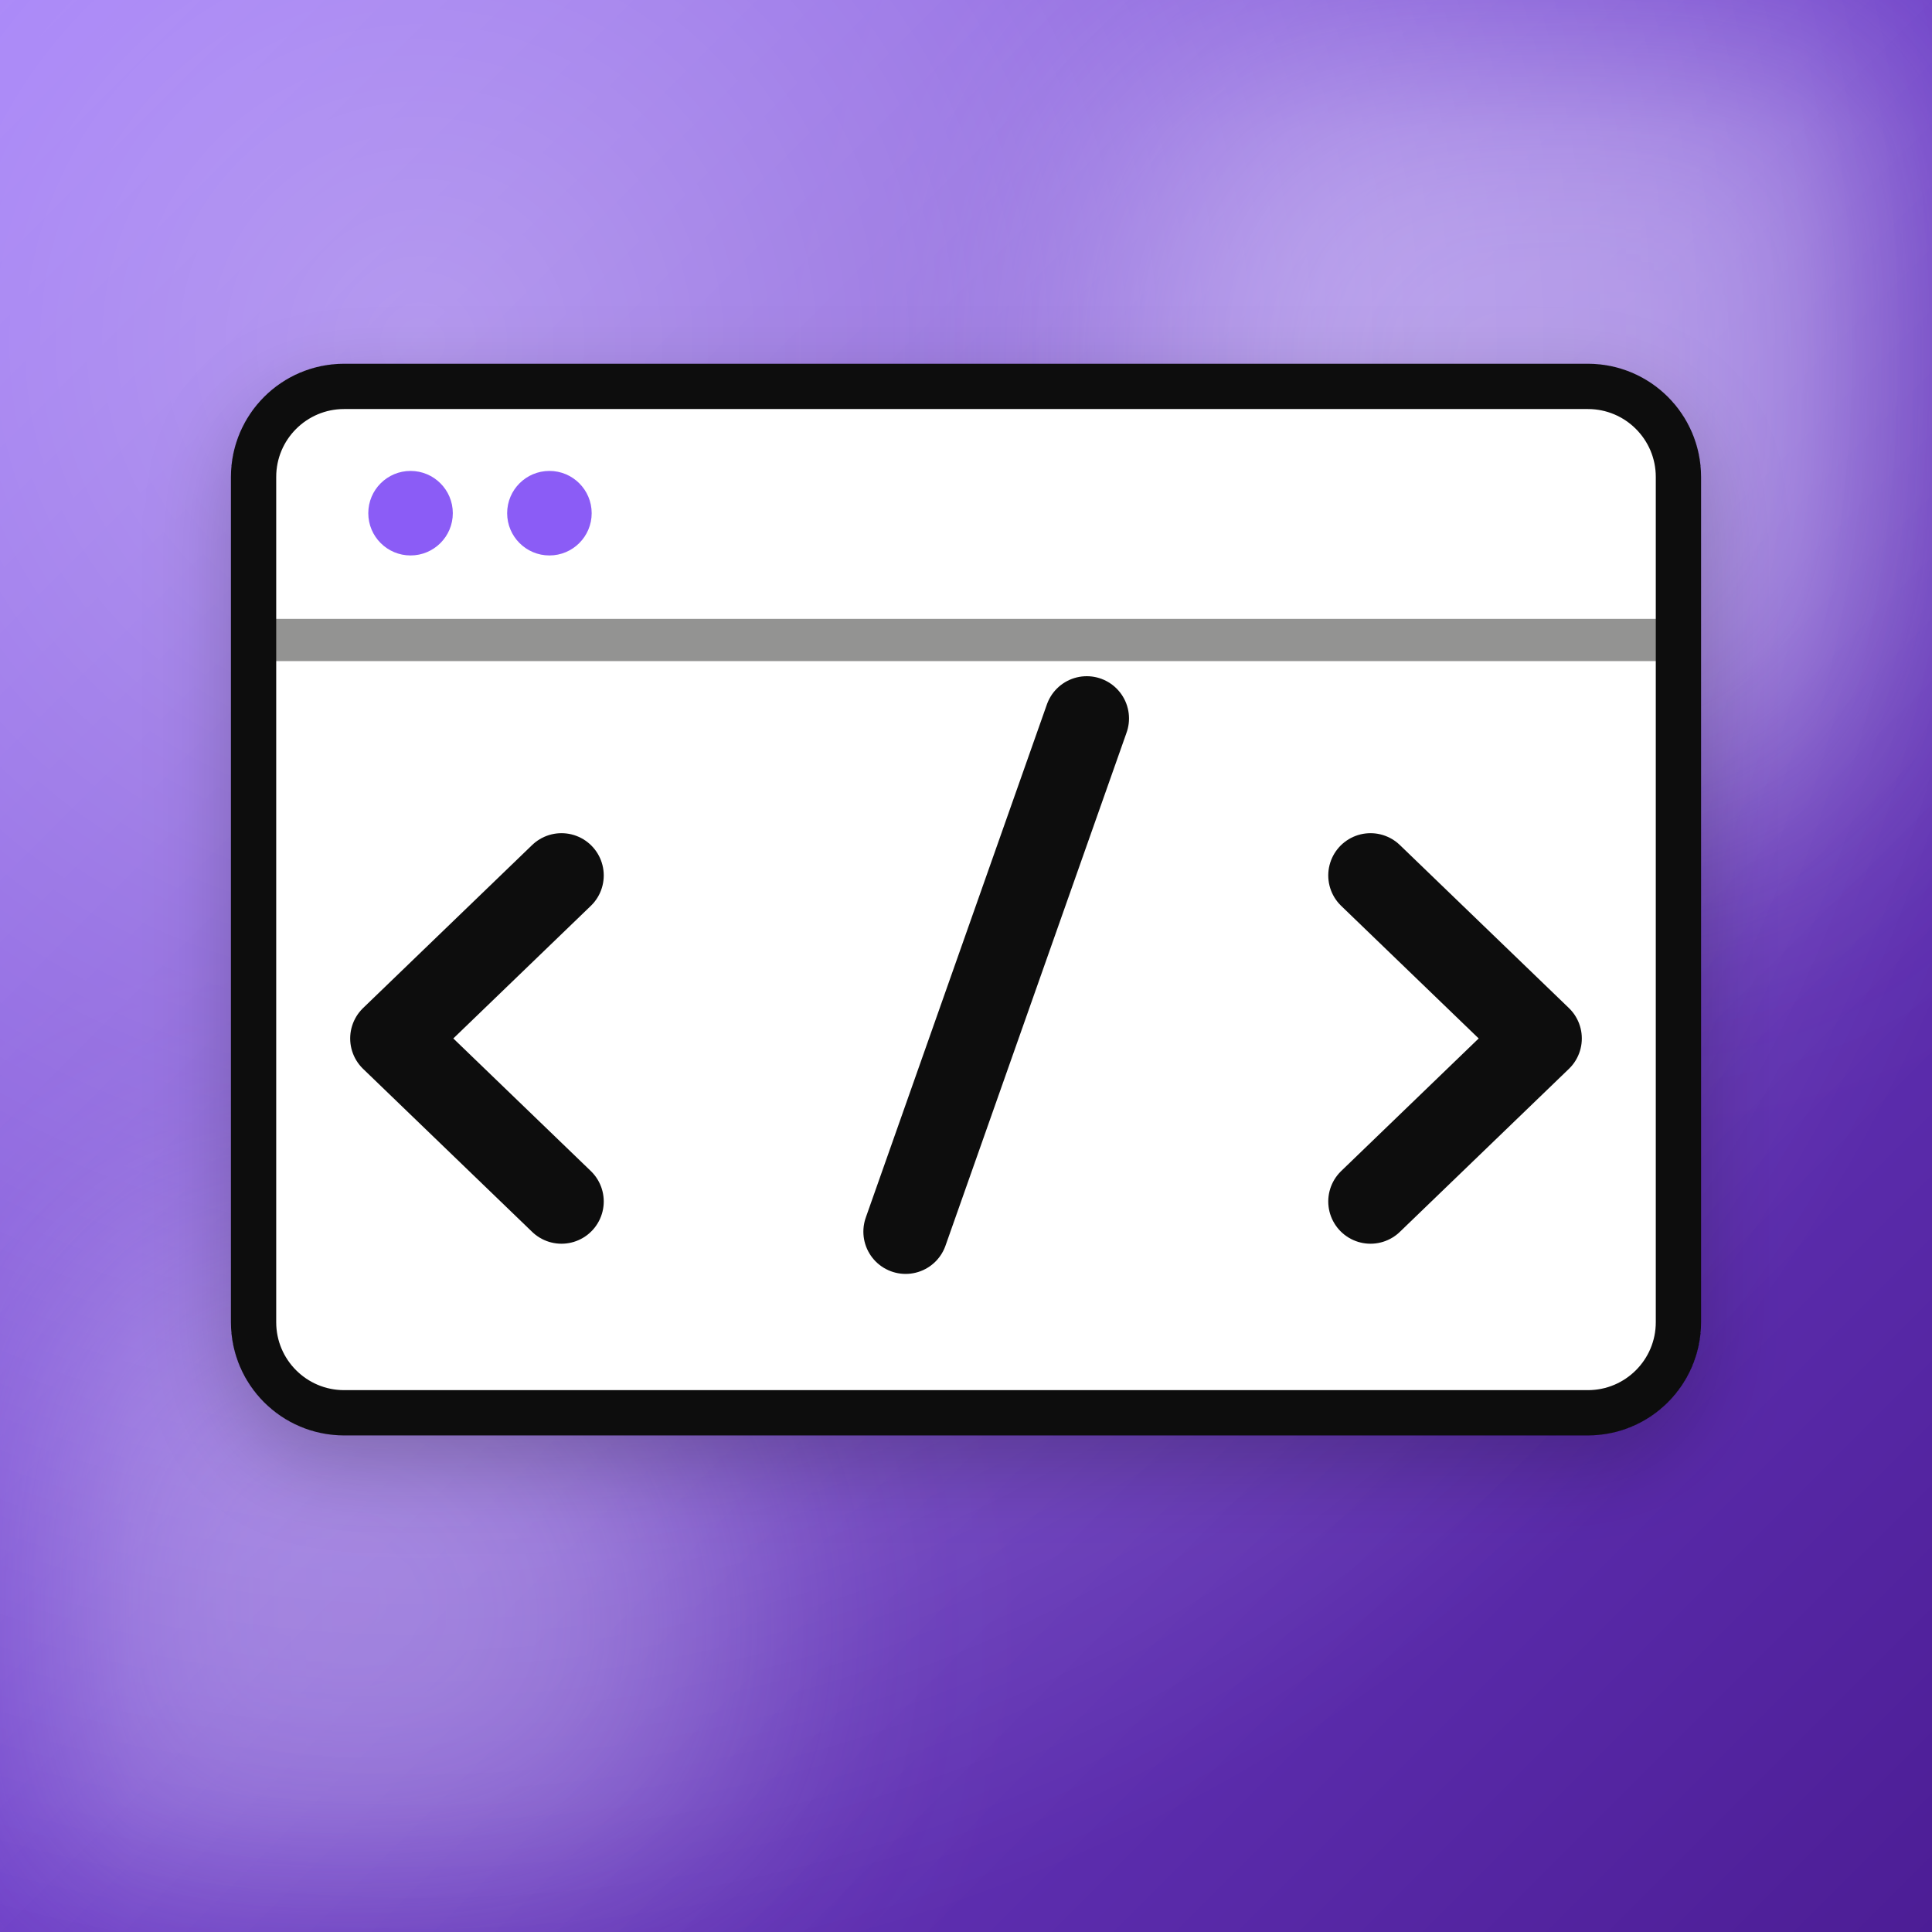
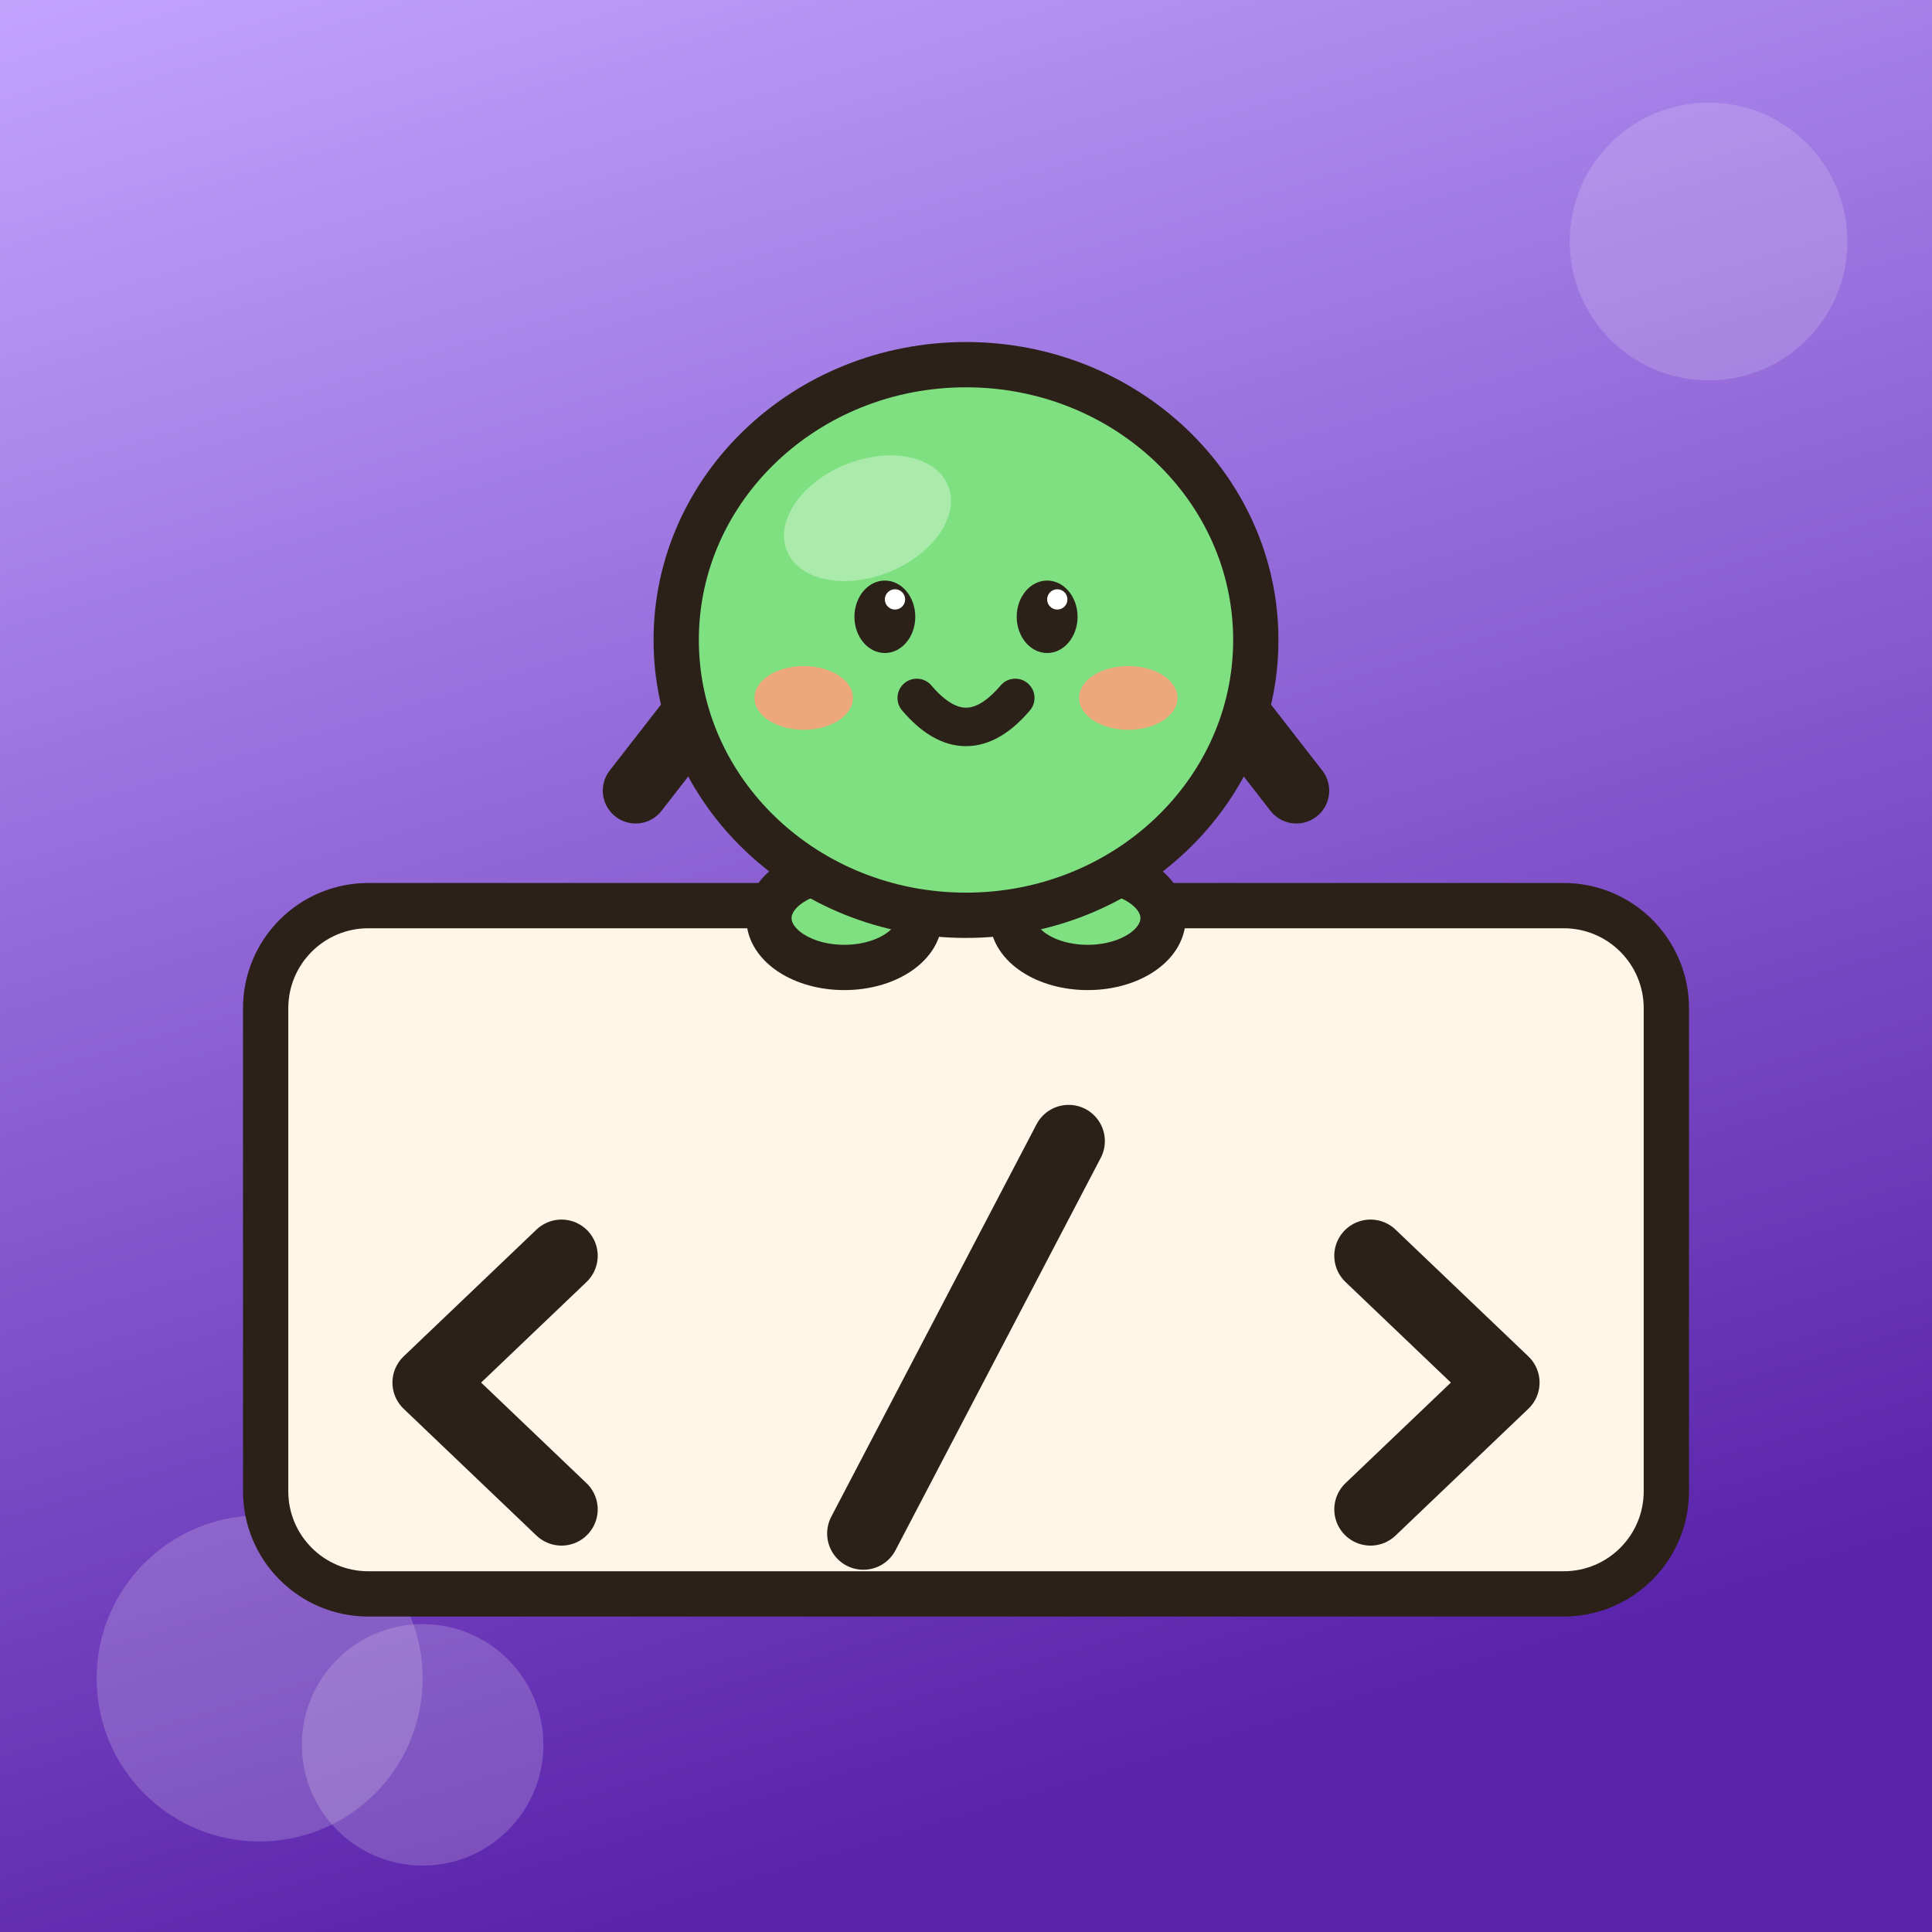
<svg xmlns="http://www.w3.org/2000/svg" viewBox="0 0 640 640" width="640" height="640" role="img">
  <defs>
-     <linearGradient id="g" x1="0" y1="0" x2="1" y2="1">
-       <stop offset="0" stop-color="#8b5cf6" />
-       <stop offset="1" stop-color="#4c1d95" />
+     <linearGradient id="bg" x1="0" y1="0" x2=".3" y2="1">
+       <stop offset="0" stop-color="#c3a4ff" />
+       <stop offset="1" stop-color="#5a23ab" />
    </linearGradient>
-     <radialGradient id="h" cx="22%" cy="18%" r="85%">
-       <stop offset="0" stop-color="#fff" stop-opacity=".42" />
-       <stop offset="1" stop-color="#fff" stop-opacity="0" />
-     </radialGradient>
-     <filter id="b" x="-40%" y="-40%" width="180%" height="180%">
-       <feGaussianBlur stdDeviation="46" />
-     </filter>
-     <filter id="s" x="-30%" y="-30%" width="160%" height="160%">
-       <feDropShadow dx="0" dy="10" stdDeviation="14" flood-color="#000" flood-opacity=".22" />
-     </filter>
  </defs>
-   <rect width="640" height="640" fill="url(#g)" />
-   <circle cx="520" cy="120" r="150" fill="#ddd0ff" opacity=".55" filter="url(#b)" />
-   <circle cx="110" cy="540" r="130" fill="#ddd0ff" opacity=".40" filter="url(#b)" />
-   <rect width="640" height="640" fill="url(#h)" />
-   <g filter="url(#s)" fill="none" stroke="#10100e" stroke-width="15" stroke-linecap="round" stroke-linejoin="round">
-     <rect x="84" y="128" width="472" height="340" rx="30" fill="#ffffff" />
-     <path d="M84 212h472" stroke-width="14" opacity=".45" />
-     <circle cx="136" cy="170" r="14" fill="#8b5cf6" stroke="none" />
-     <circle cx="182" cy="170" r="14" fill="#8b5cf6" stroke="none" />
-     <path d="M186 290l-56 54 56 54" stroke-width="28" />
-     <path d="M300 408l60-170" stroke-width="28" />
-     <path d="M454 290l56 54-56 54" stroke-width="28" />
+   <rect width="640" height="640" fill="url(#bg)" />
+   <circle cx="86" cy="556" r="54" fill="#fff" opacity=".18" />
+   <circle cx="140" cy="578" r="40" fill="#fff" opacity=".18" />
+   <circle cx="566" cy="80" r="46" fill="#fff" opacity=".16" />
+   <g fill="none" stroke="#2b2118" stroke-width="15" stroke-linecap="round" stroke-linejoin="round">
+     <rect x="88" y="300" width="464" height="228" rx="34" fill="#fff6e8" />
+     <path d="M186 416l-44 42 44 42" stroke-width="24" />
+     <path d="M454 416l44 42-44 42" stroke-width="24" />
+     <path d="M286 508l68-130" stroke-width="24" />
+     <ellipse cx="279.68" cy="304.16" rx="24.96" ry="16.32" fill="#7ee081" />
+     <ellipse cx="360.32" cy="304.16" rx="24.96" ry="16.32" fill="#7ee081" />
+     <path d="M237.44 227.36L210.56 261.92" fill="none" stroke-linecap="round" stroke-width="21.75" stroke="#2b2118" />
+     <path d="M402.56 227.36L429.44 261.92" fill="none" stroke-linecap="round" stroke-width="21.75" stroke="#2b2118" />
+     <ellipse cx="320" cy="212" rx="96" ry="91.2" fill="#7ee081" />
+     <ellipse cx="287.36" cy="171.68" rx="28.8" ry="19.2" fill="#fff" opacity=".34" stroke="none" transform="rotate(-22 287.36 171.68)" />
+     <ellipse cx="266.24" cy="231.2" rx="16.32" ry="10.56" fill="#ff9d7a" opacity=".85" stroke="none" />
+     <ellipse cx="373.76" cy="231.2" rx="16.32" ry="10.56" fill="#ff9d7a" opacity=".85" stroke="none" />
+     <ellipse cx="293.12" cy="204.32" rx="10.08" ry="12.0" fill="#2b2118" stroke="none" />
+     <ellipse cx="346.88" cy="204.32" rx="10.08" ry="12.0" fill="#2b2118" stroke="none" />
+     <circle cx="296.48" cy="198.56" r="3.36" fill="#fff" stroke="none" />
+     <circle cx="350.24" cy="198.56" r="3.36" fill="#fff" stroke="none" />
+     <path d="M303.68 231.2q16.32 19.2 32.64 0" fill="none" stroke="#2b2118" stroke-width="12.75" stroke-linecap="round" />
  </g>
</svg>
